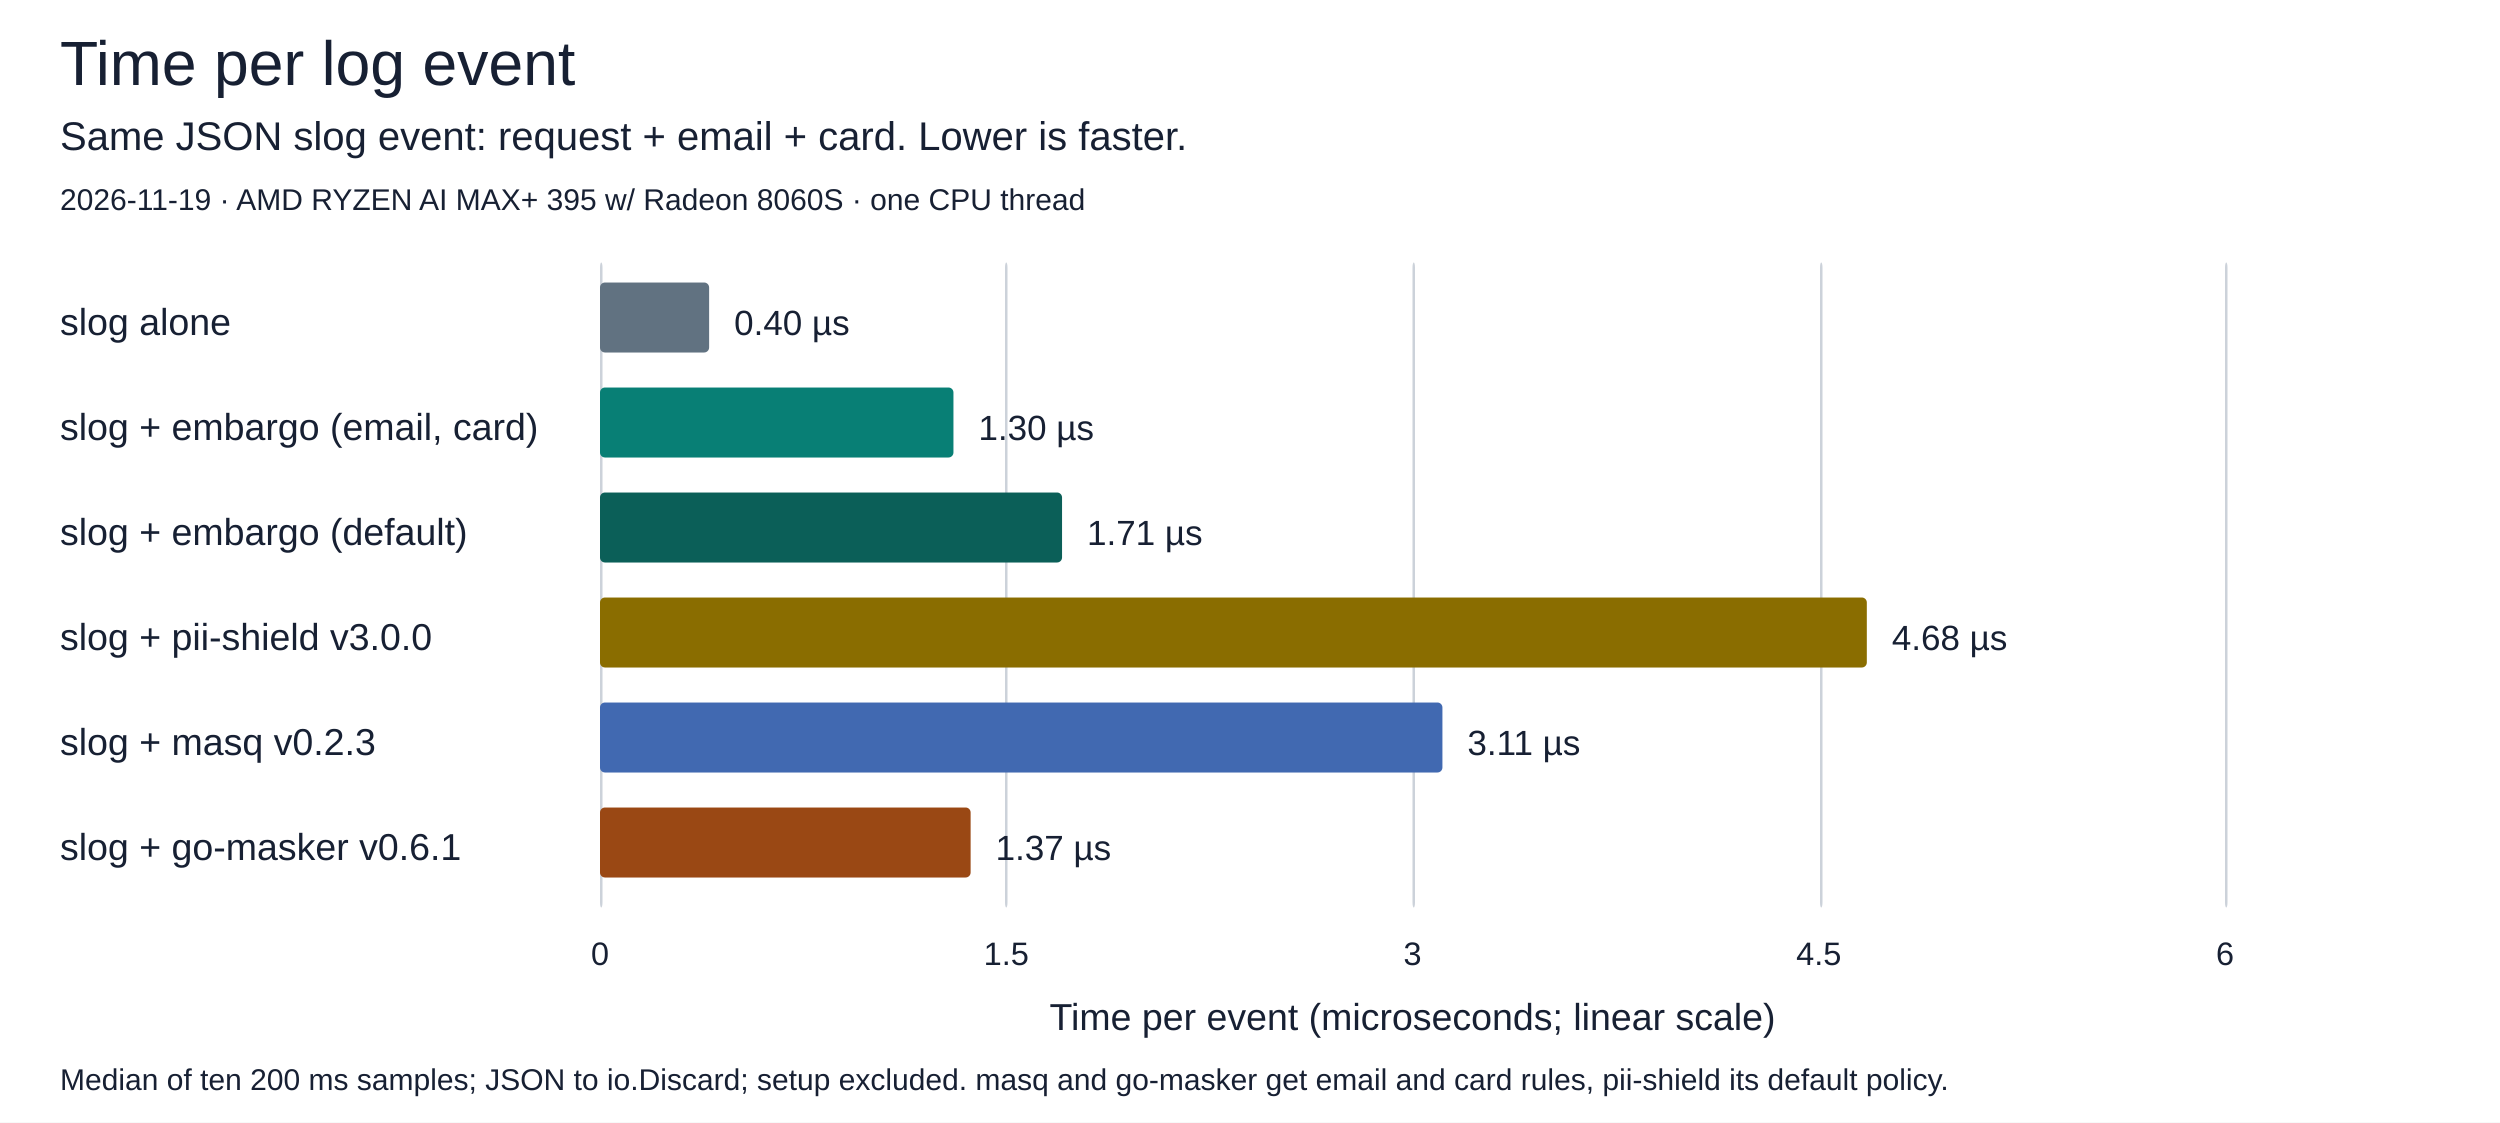
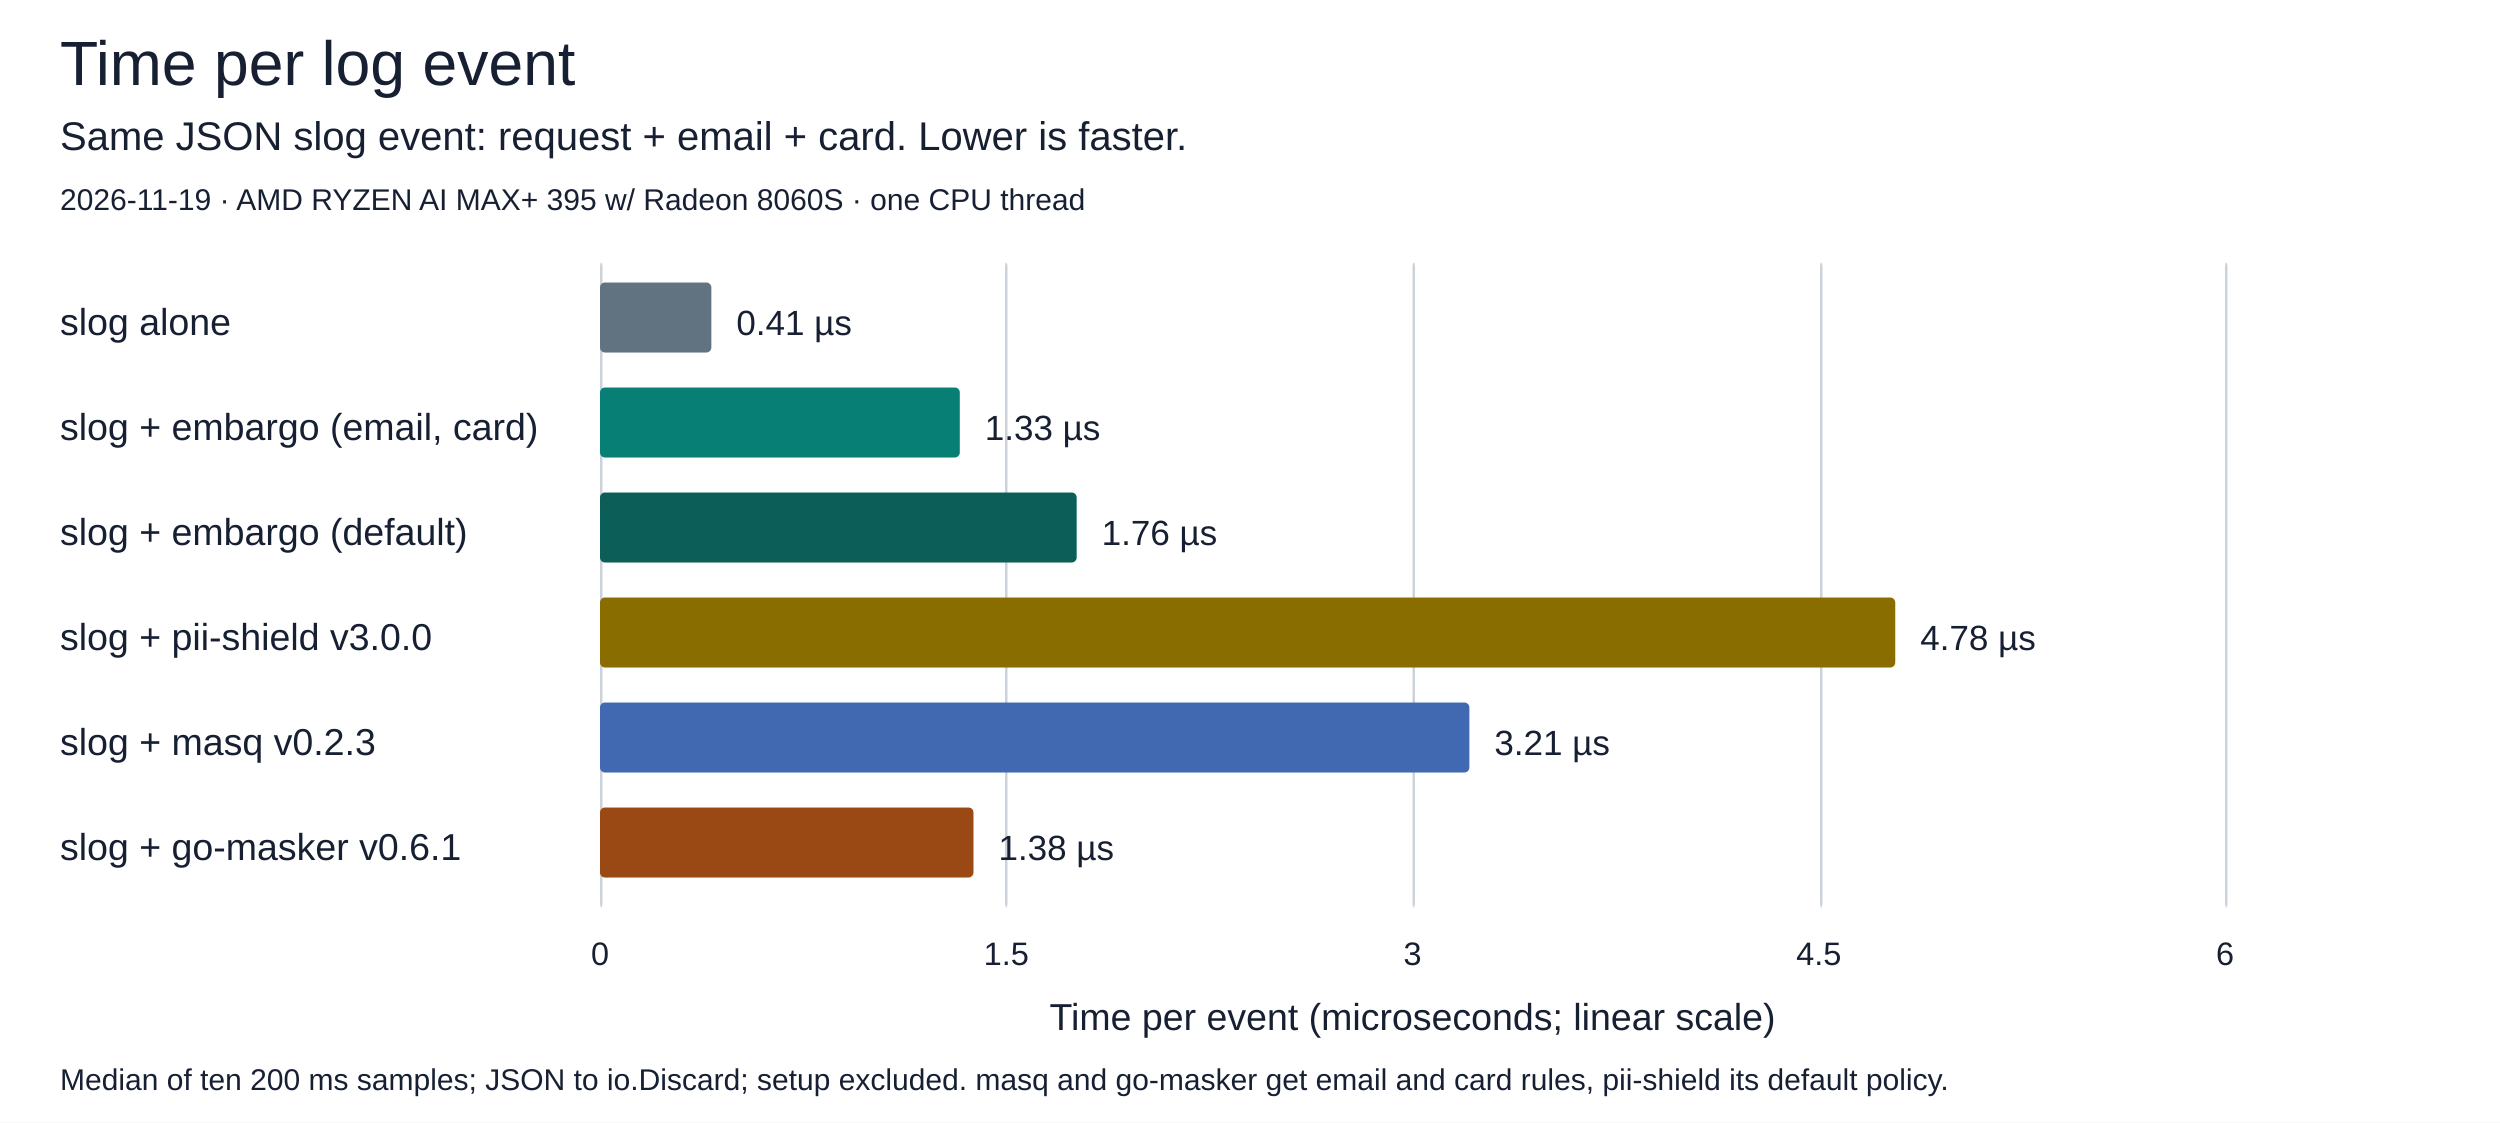
<svg xmlns="http://www.w3.org/2000/svg" width="1000" height="449" viewBox="0 0 1000 449" role="img">
  <rect width="100%" height="100%" fill="white" />
  <g font-family="Arial, sans-serif" font-size="15" fill="#172033">
    <text x="24" y="34" font-size="25" fill="#172033" text-anchor="start">Time per log event</text>
    <text x="24" y="60" font-size="16" fill="#172033" text-anchor="start">Same JSON slog event: request + email + card. Lower is faster.</text>
    <text x="24" y="84" font-size="12" fill="#172033" text-anchor="start">2026-11-19 · AMD RYZEN AI MAX+ 395 w/ Radeon 8060S · one CPU thread</text>
    <rect x="240" y="105" width="1.00" height="258" rx="2" fill="#ccd2da" />
    <text x="240.0" y="386" font-size="13" fill="#172033" text-anchor="middle">0</text>
    <rect x="402" y="105" width="1.00" height="258" rx="2" fill="#ccd2da" />
    <text x="402.5" y="386" font-size="13" fill="#172033" text-anchor="middle">1.5</text>
    <rect x="565" y="105" width="1.00" height="258" rx="2" fill="#ccd2da" />
    <text x="565.0" y="386" font-size="13" fill="#172033" text-anchor="middle">3</text>
    <rect x="728" y="105" width="1.00" height="258" rx="2" fill="#ccd2da" />
    <text x="727.5" y="386" font-size="13" fill="#172033" text-anchor="middle">4.5</text>
    <rect x="890" y="105" width="1.00" height="258" rx="2" fill="#ccd2da" />
    <text x="890.0" y="386" font-size="13" fill="#172033" text-anchor="middle">6</text>
    <text x="24" y="134" font-size="15" fill="#172033" text-anchor="start">slog alone</text>
-     <rect x="240" y="113" width="43.65" height="28" rx="2" fill="#617281" />
-     <text x="293.65" y="134" font-size="14" fill="#172033" text-anchor="start">0.40 µs</text>
+     <rect x="240" y="113" width="44.54" height="28" rx="2" fill="#617281" />
+     <text x="294.54" y="134" font-size="14" fill="#172033" text-anchor="start">0.41 µs</text>
    <text x="24" y="176" font-size="15" fill="#172033" text-anchor="start">slog + embargo (email, card)</text>
-     <rect x="240" y="155" width="141.38" height="28" rx="2" fill="#087f75" />
-     <text x="391.38" y="176" font-size="14" fill="#172033" text-anchor="start">1.30 µs</text>
+     <rect x="240" y="155" width="143.92" height="28" rx="2" fill="#087f75" />
+     <text x="393.92" y="176" font-size="14" fill="#172033" text-anchor="start">1.33 µs</text>
    <text x="24" y="218" font-size="15" fill="#172033" text-anchor="start">slog + embargo (default)</text>
-     <rect x="240" y="197" width="184.82" height="28" rx="2" fill="#0b5f58" />
-     <text x="434.82" y="218" font-size="14" fill="#172033" text-anchor="start">1.71 µs</text>
+     <rect x="240" y="197" width="190.67" height="28" rx="2" fill="#0b5f58" />
+     <text x="440.67" y="218" font-size="14" fill="#172033" text-anchor="start">1.76 µs</text>
    <text x="24" y="260" font-size="15" fill="#172033" text-anchor="start">slog + pii-shield v3.0.0</text>
-     <rect x="240" y="239" width="506.73" height="28" rx="2" fill="#8a6d00" />
-     <text x="756.73" y="260" font-size="14" fill="#172033" text-anchor="start">4.68 µs</text>
+     <rect x="240" y="239" width="518.10" height="28" rx="2" fill="#8a6d00" />
+     <text x="768.1" y="260" font-size="14" fill="#172033" text-anchor="start">4.78 µs</text>
    <text x="24" y="302" font-size="15" fill="#172033" text-anchor="start">slog + masq v0.2.3</text>
-     <rect x="240" y="281" width="336.97" height="28" rx="2" fill="#4169b1" />
-     <text x="586.97" y="302" font-size="14" fill="#172033" text-anchor="start">3.11 µs</text>
+     <rect x="240" y="281" width="347.75" height="28" rx="2" fill="#4169b1" />
+     <text x="597.75" y="302" font-size="14" fill="#172033" text-anchor="start">3.21 µs</text>
    <text x="24" y="344" font-size="15" fill="#172033" text-anchor="start">slog + go-masker v0.6.1</text>
-     <rect x="240" y="323" width="148.25" height="28" rx="2" fill="#9a4814" />
-     <text x="398.25" y="344" font-size="14" fill="#172033" text-anchor="start">1.37 µs</text>
+     <rect x="240" y="323" width="149.39" height="28" rx="2" fill="#9a4814" />
+     <text x="399.39" y="344" font-size="14" fill="#172033" text-anchor="start">1.38 µs</text>
    <text x="565.0" y="412" font-size="15" fill="#172033" text-anchor="middle">Time per event (microseconds; linear scale)</text>
    <text x="24" y="436" font-size="12" fill="#172033" text-anchor="start">Median of ten 200 ms samples; JSON to io.Discard; setup excluded. masq and go-masker get email and card rules, pii-shield its default policy.</text>
  </g>
</svg>
